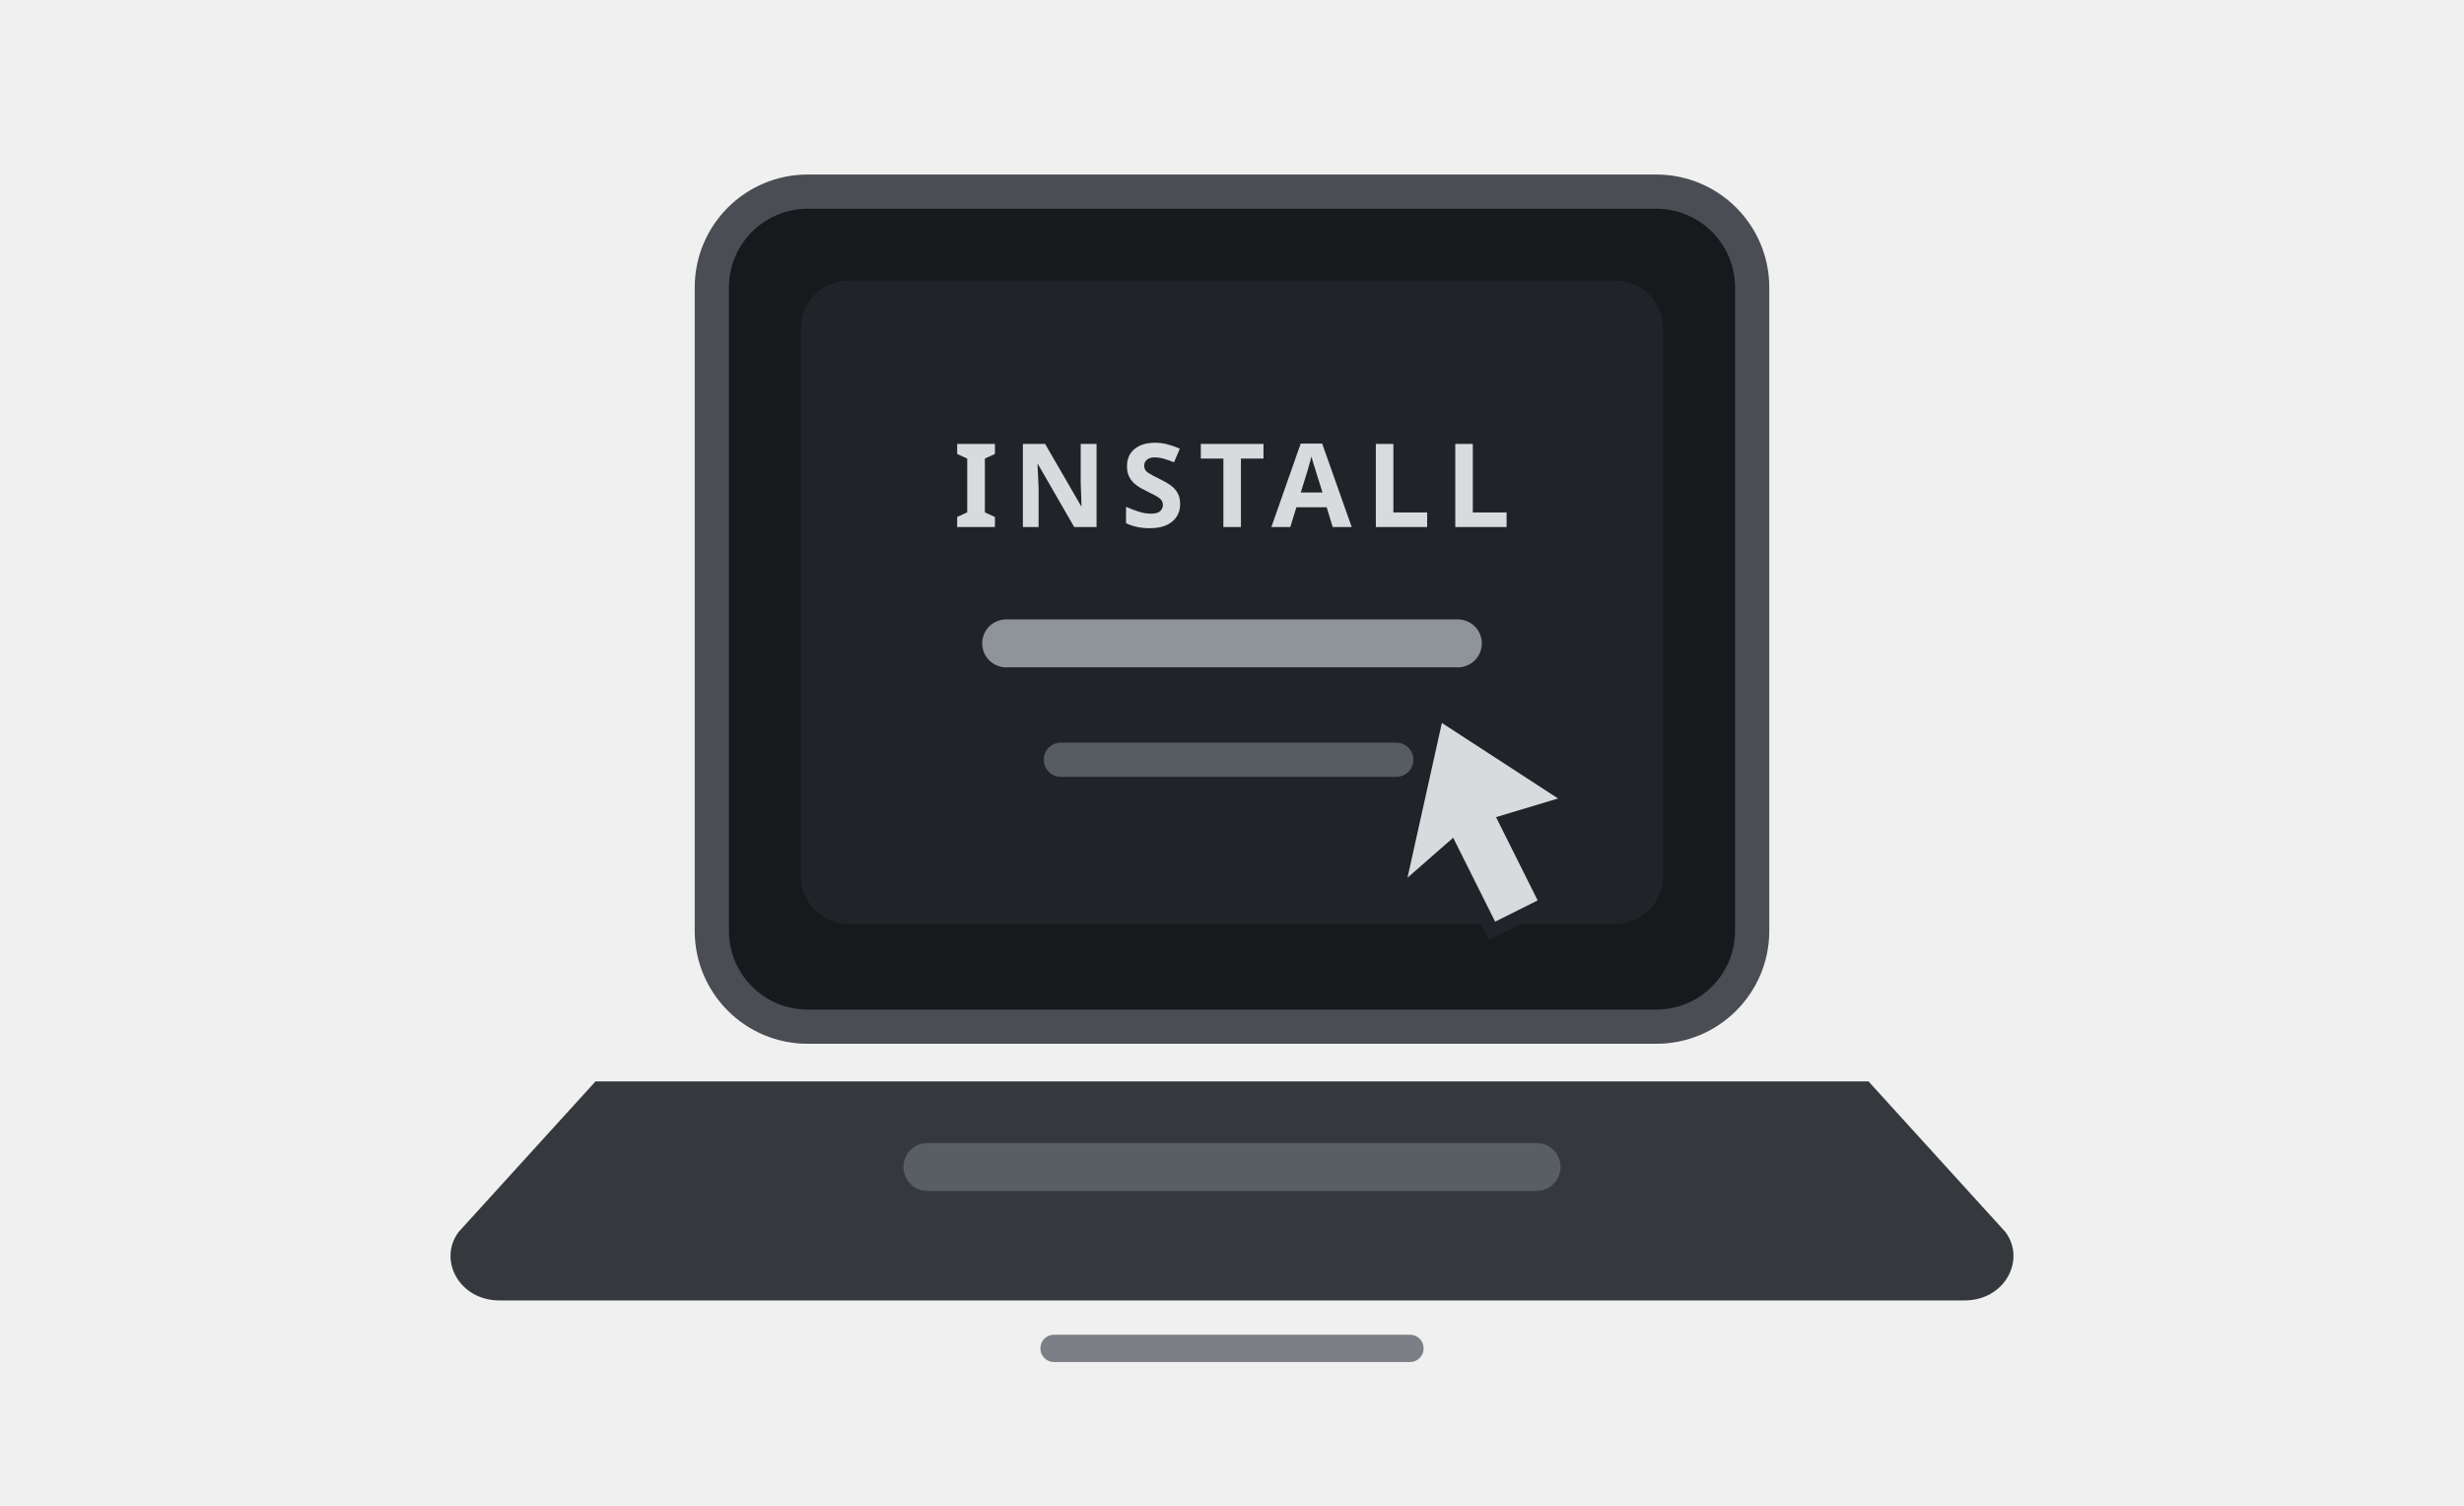
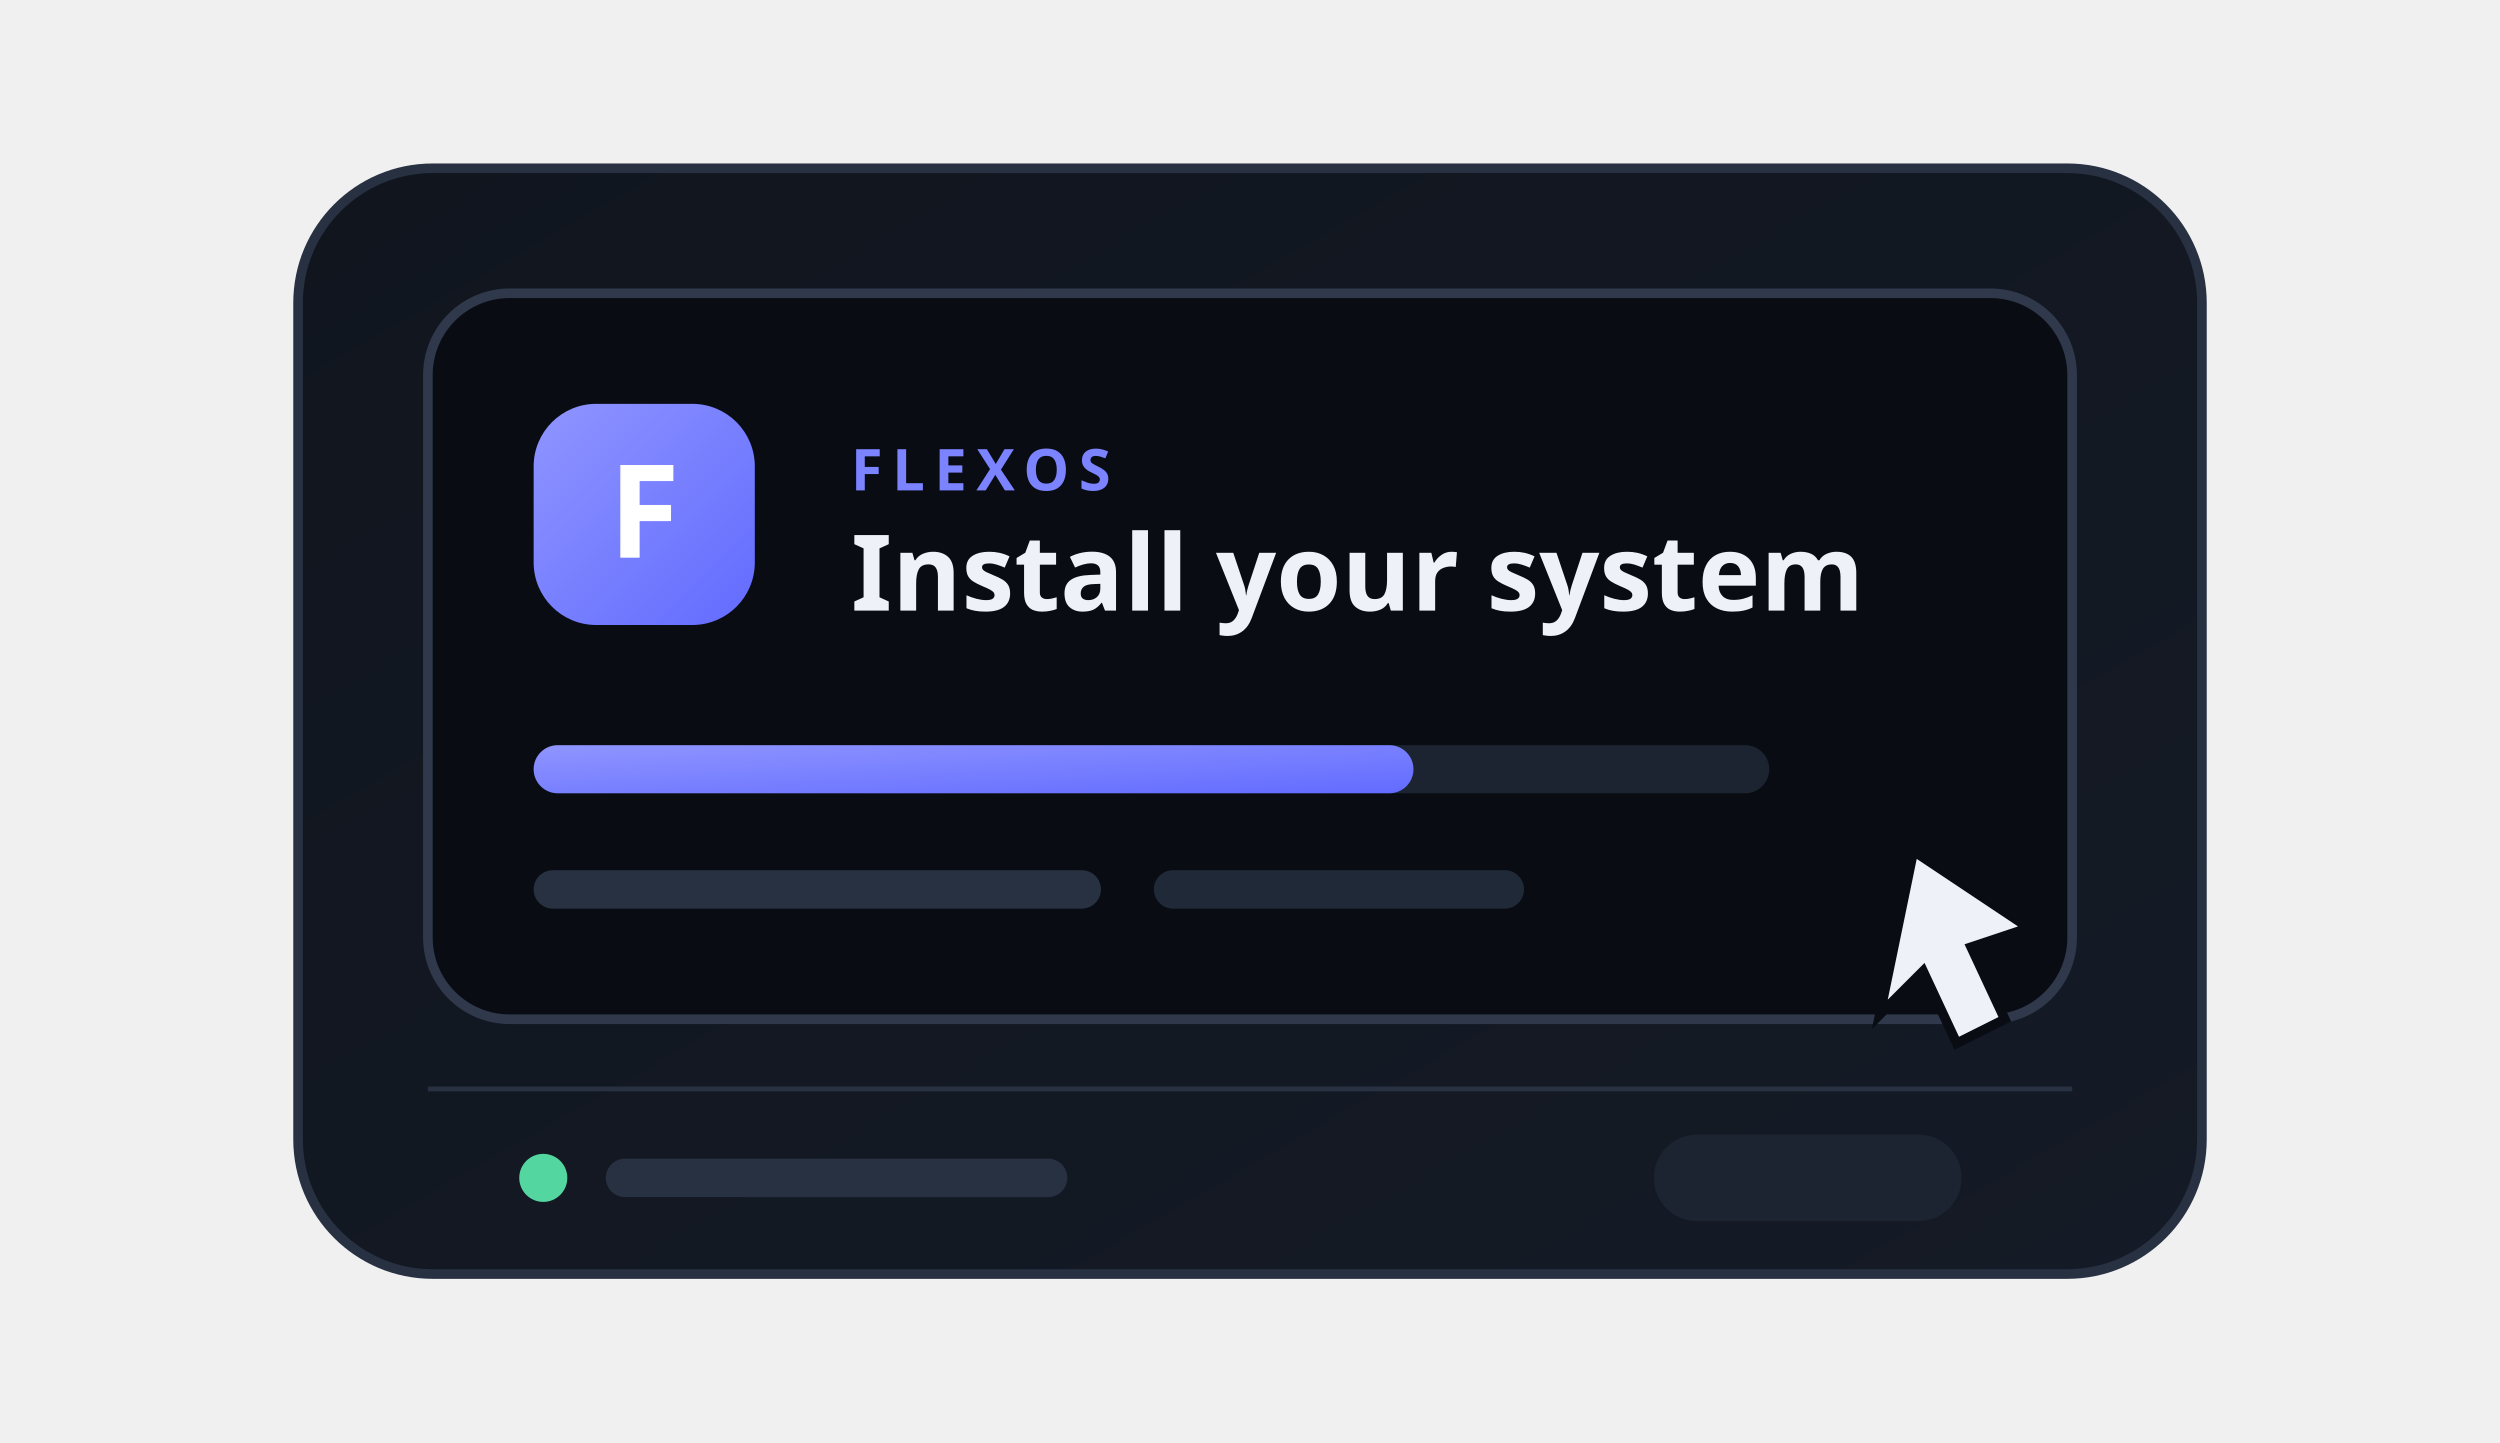
- <svg xmlns="http://www.w3.org/2000/svg" width="360" height="220" viewBox="0 0 360 220">
-   <rect width="360" height="220" fill="none" />
-   <rect x="104" y="28" width="152" height="122" rx="14" fill="#17191c" stroke="#4a4e54" stroke-width="5" />
-   <rect x="117" y="41" width="126" height="94" rx="7" fill="#202327" />
-   <text x="180" y="77" text-anchor="middle" font-family="sans-serif" font-size="17" font-weight="700" letter-spacing="2" fill="#d8dade">INSTALL</text>
-   <path d="M147 94h66" stroke="#8f949b" stroke-width="7" stroke-linecap="round" />
-   <path d="M155 111h49" stroke="#575c63" stroke-width="5" stroke-linecap="round" />
-   <path d="M210 104l20 13-10 3 6 12-8 4-6-12-8 7z" fill="#d8dade" stroke="#202327" stroke-width="2" />
-   <path d="M87 158h186l20 22c3 4 0 10-6 10H73c-6 0-9-6-6-10z" fill="#35393e" />
-   <rect x="132" y="167" width="96" height="7" rx="3.5" fill="#595e65" />
-   <rect x="152" y="195" width="56" height="4" rx="2" fill="#555a61" opacity=".75" />
+ <svg xmlns="http://www.w3.org/2000/svg" width="520" height="300" viewBox="0 0 520 300">
+   <defs>
+     <linearGradient id="bg" x1="0" y1="0" x2="1" y2="1">
+       <stop offset="0" stop-color="#10151e" />
+       <stop offset="1" stop-color="#151b26" />
+     </linearGradient>
+     <linearGradient id="accent" x1="0" y1="0" x2="1" y2="1">
+       <stop offset="0" stop-color="#8f95ff" />
+       <stop offset="1" stop-color="#626bff" />
+     </linearGradient>
+   </defs>
+   <rect width="520" height="300" fill="none" />
+   <rect x="62" y="35" width="396" height="230" rx="28" fill="url(#bg)" stroke="#273142" stroke-width="2" />
+   <rect x="89" y="61" width="342" height="151" rx="17" fill="#090c12" stroke="#2f394b" stroke-width="2" />
+   <rect x="111" y="84" width="46" height="46" rx="13" fill="url(#accent)" />
+   <text x="134" y="116" text-anchor="middle" font-family="Noto Sans, sans-serif" font-size="27" font-weight="800" fill="#ffffff">F</text>
+   <text x="177" y="102" font-family="Noto Sans, sans-serif" font-size="12" font-weight="700" letter-spacing="2" fill="#7c83ff">FLEXOS</text>
+   <text x="177" y="127" font-family="Noto Sans, sans-serif" font-size="22" font-weight="700" fill="#eef2f8">Install your system</text>
+   <rect x="111" y="155" width="257" height="10" rx="5" fill="#1c2432" />
+   <rect x="111" y="155" width="183" height="10" rx="5" fill="url(#accent)" />
+   <rect x="111" y="181" width="118" height="8" rx="4" fill="#273142" />
+   <rect x="240" y="181" width="77" height="8" rx="4" fill="#202938" />
+   <path d="M398 177l24 16-12 4 7 15-10 5-7-15-9 9z" fill="#eef2f8" stroke="#090c12" stroke-width="2" />
+   <rect x="89" y="226" width="342" height="1" fill="#273142" />
+   <circle cx="113" cy="245" r="5" fill="#54d6a0" />
+   <rect x="126" y="241" width="96" height="8" rx="4" fill="#273142" />
+   <rect x="344" y="236" width="64" height="18" rx="9" fill="#1c2432" />
</svg>
